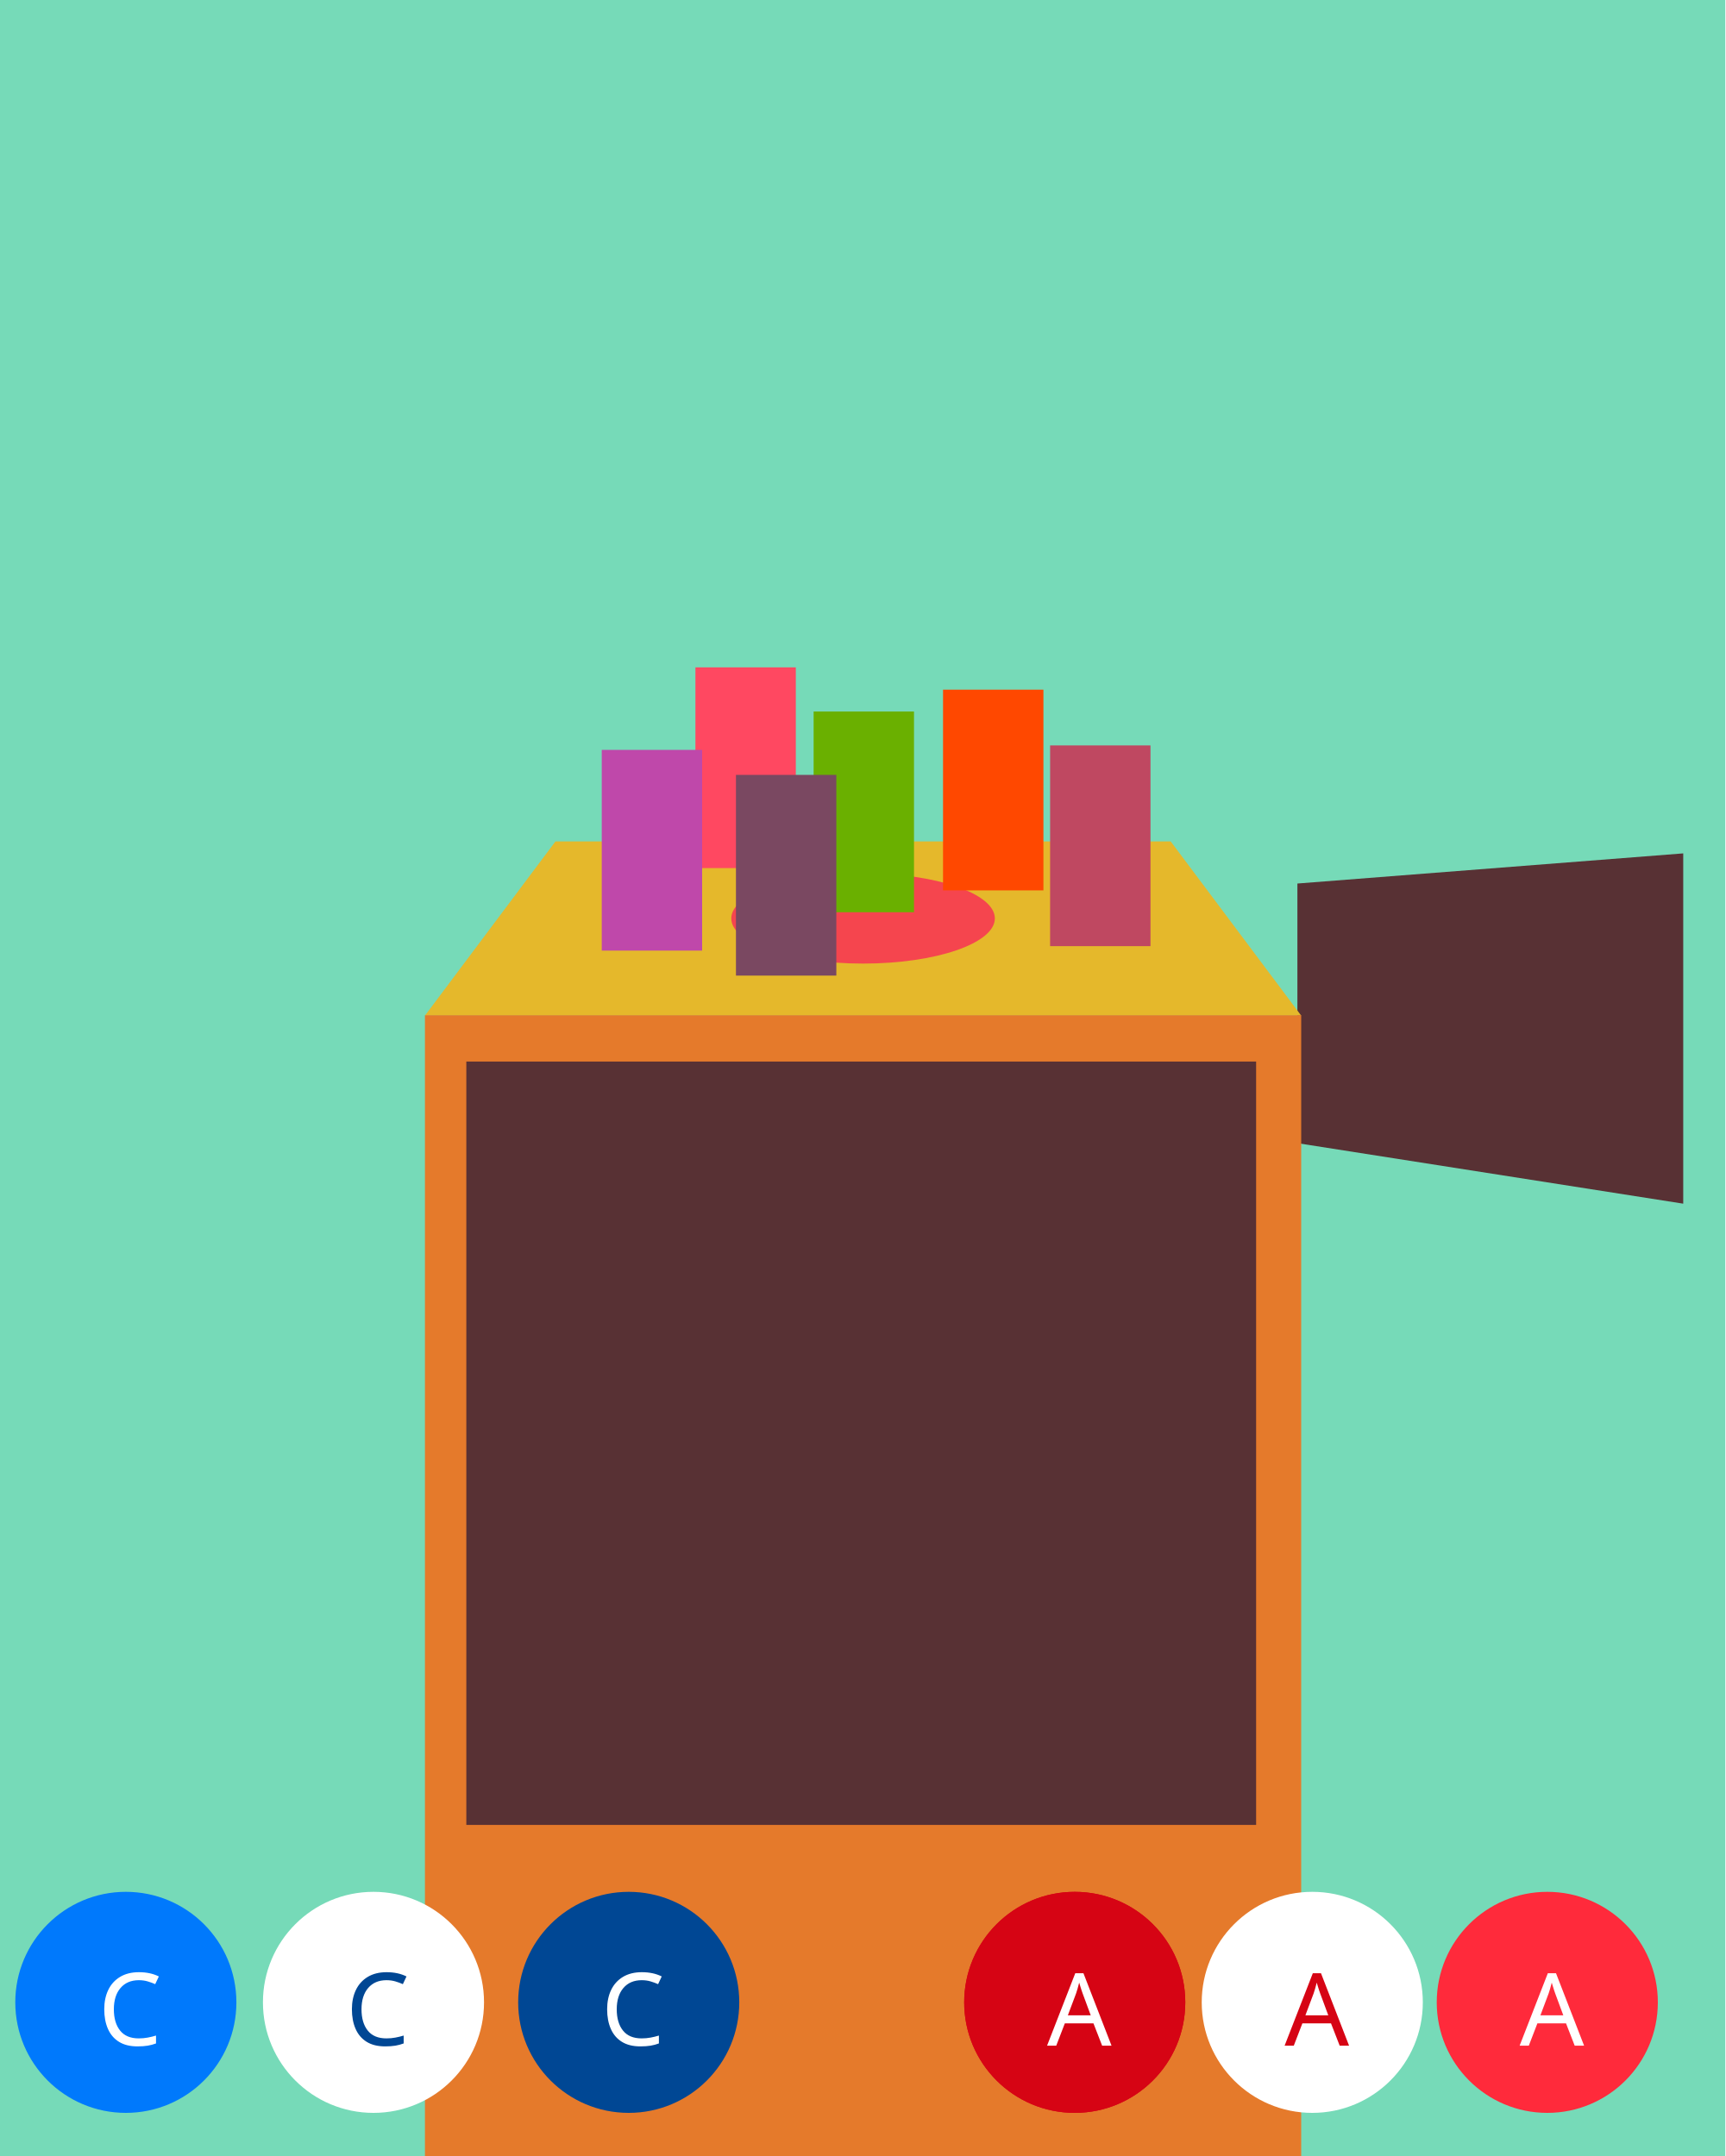
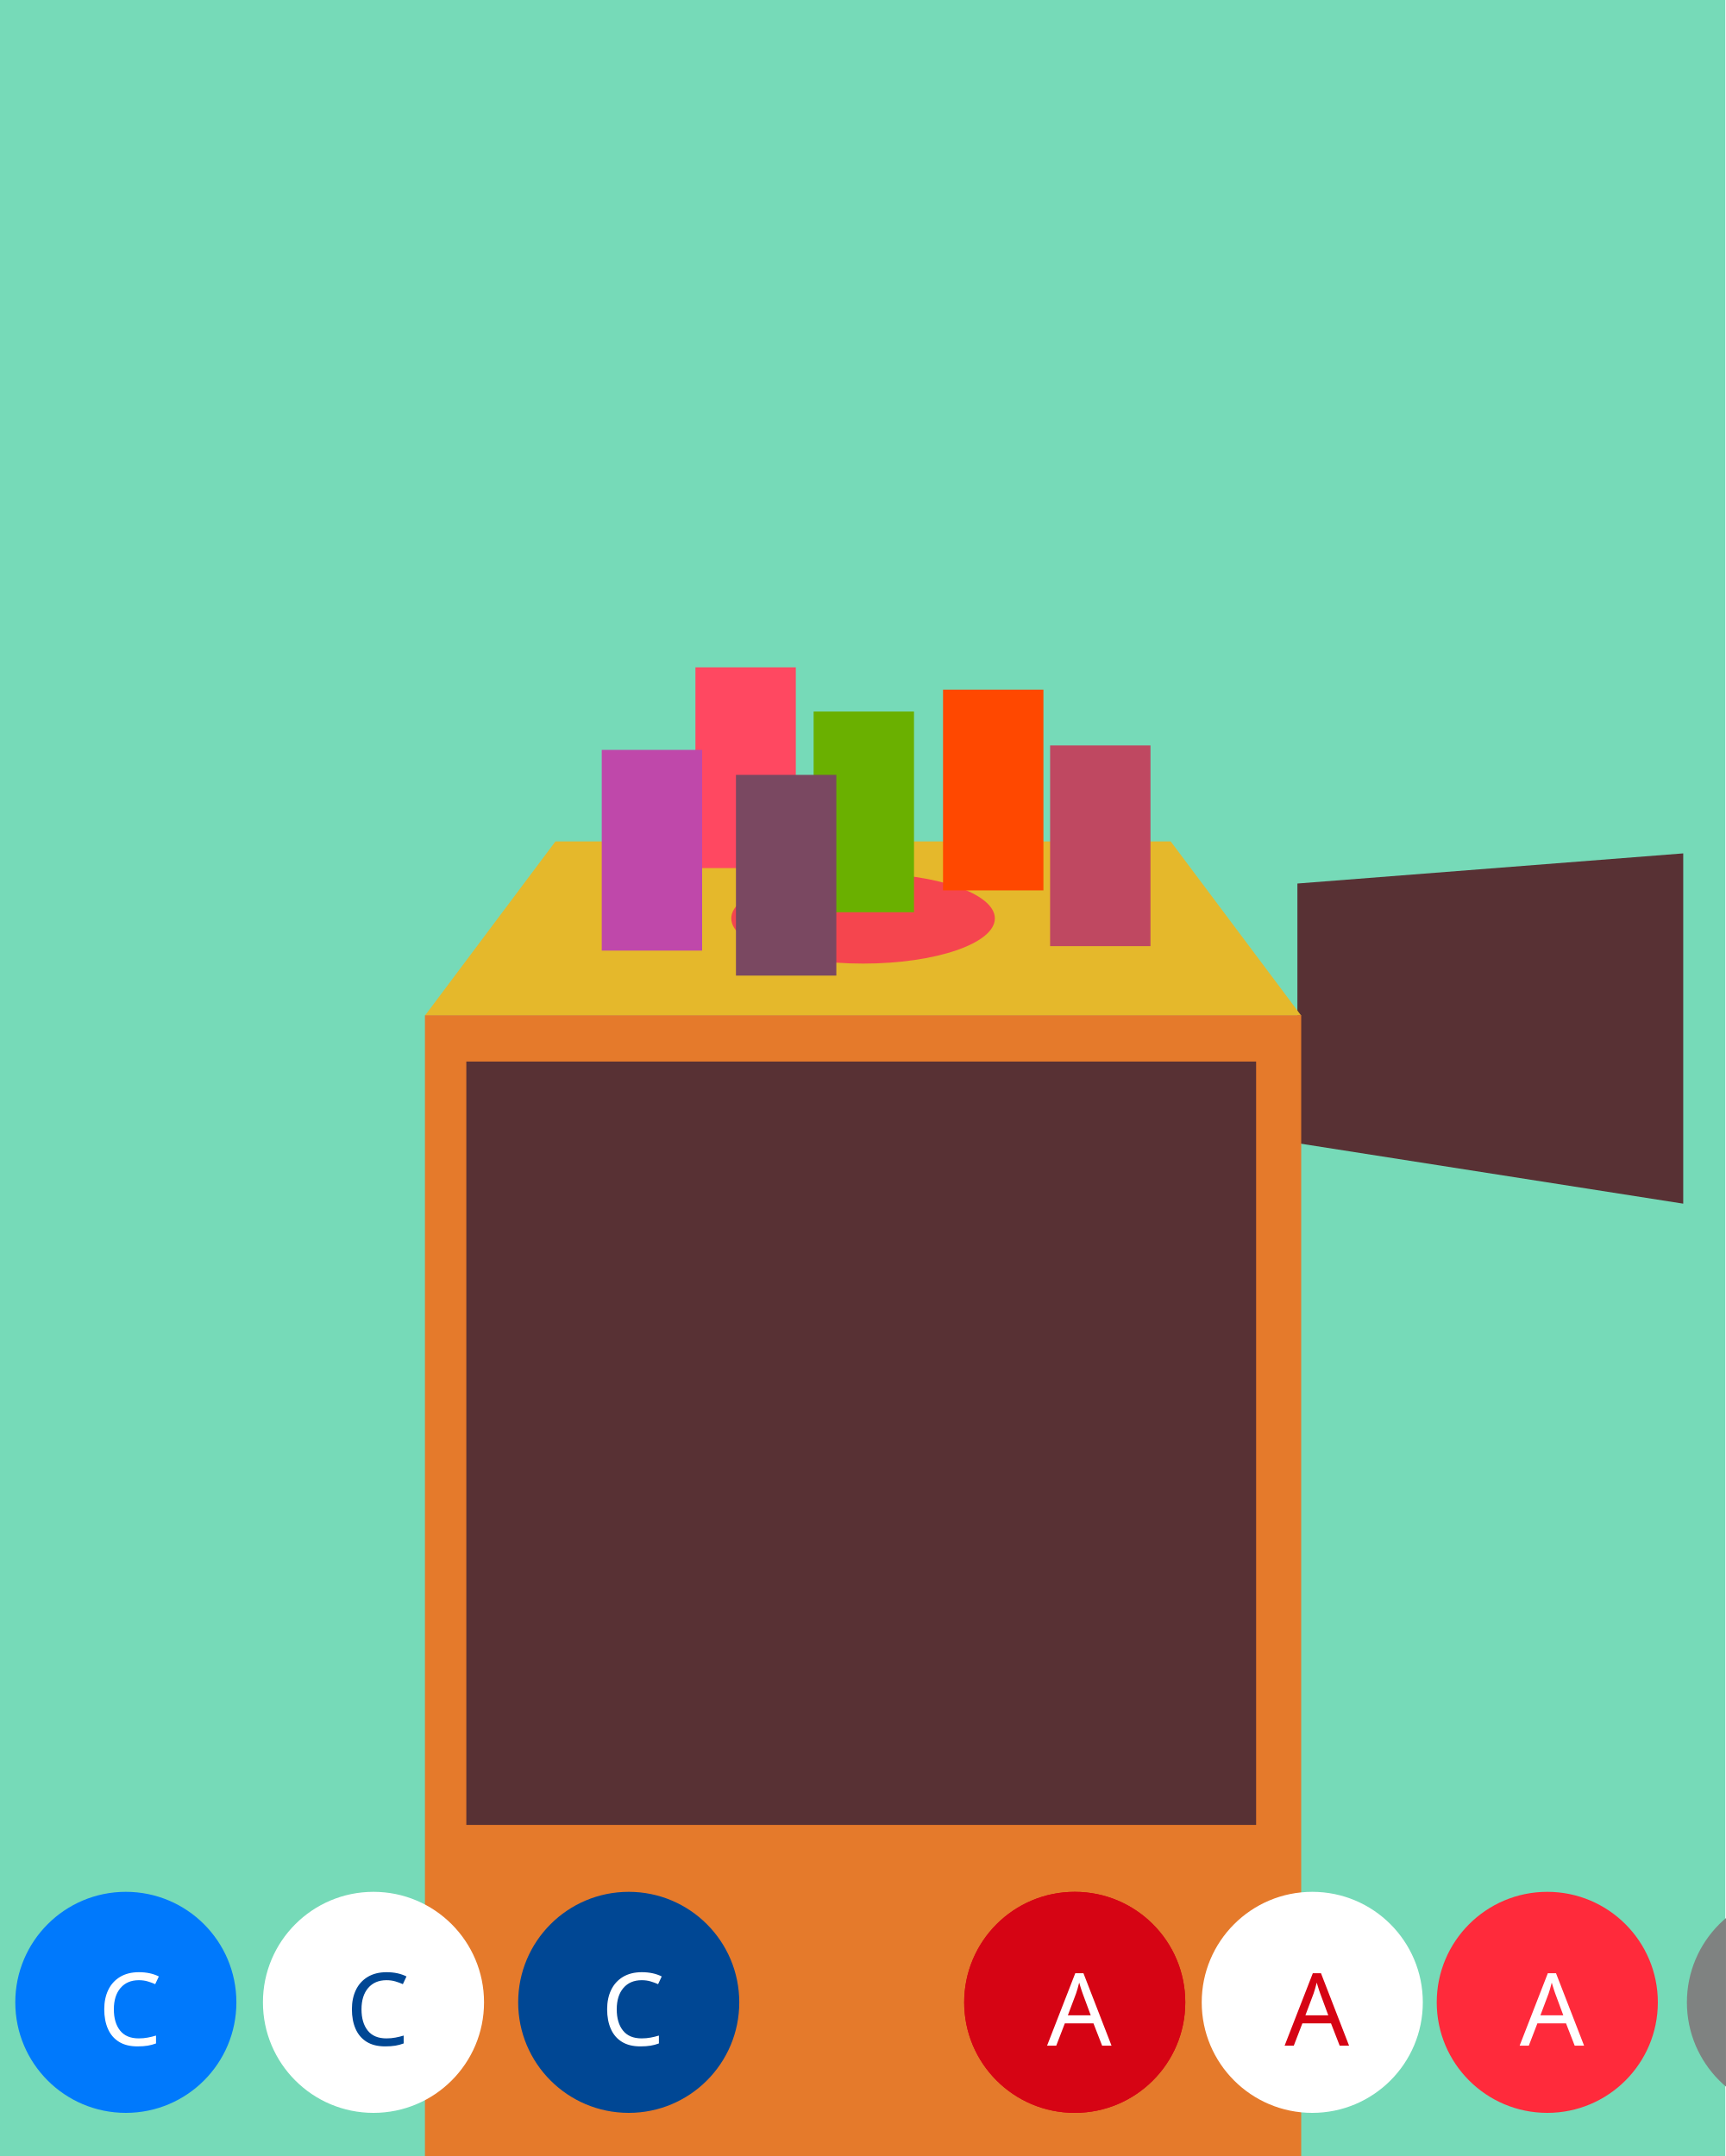
<svg xmlns="http://www.w3.org/2000/svg" width="682.667" height="853.333" viewBox="0 0 640 800" id="svg2" version="1.1">
  <defs id="defs4" />
  <g id="layer5" transform="translate(0,160)" style="display:inline">
    <rect y="-160" x="0" height="800" width="640" id="rect4268" style="opacity:1;fill:#76dab8;fill-opacity:1;stroke:none;stroke-width:3.543;stroke-miterlimit:4;stroke-dasharray:14.172, 14.172;stroke-dashoffset:0;stroke-opacity:1" />
    <path style="opacity:1;fill:#583134;fill-opacity:1;stroke:none;stroke-width:3.543;stroke-miterlimit:4;stroke-dasharray:14.172, 14.172;stroke-dashoffset:0;stroke-opacity:1" d="m 481.316,167.839 143.136,-11.184 V 286.63 L 481.316,264.18 Z" id="rect4274-5" />
    <g id="g4254" transform="matrix(1.42397,0,0,1.157854,-161.6868,-95.14813)">
      <path id="rect4248" d="m 258.254,213.643 h 160.294 l 34,55.819 H 224.254 Z" style="opacity:1;fill:#e5b82b;fill-opacity:1;stroke:none;stroke-width:3.543;stroke-miterlimit:4;stroke-dasharray:14.172, 14.172;stroke-dashoffset:0;stroke-opacity:1" />
      <rect style="opacity:1;fill:#e57a2b;fill-opacity:1;stroke:none;stroke-width:3.841;stroke-miterlimit:4;stroke-dasharray:15.362, 15.362;stroke-dashoffset:0;stroke-opacity:1" id="rect4250" width="228.294" height="413.069" x="224.254" y="269.357" />
      <ellipse style="display:inline;opacity:0.622;fill:#ff0063;fill-opacity:1;stroke:none;stroke-width:27.692;stroke-linecap:round;stroke-miterlimit:4;stroke-dasharray:none;stroke-dashoffset:0;stroke-opacity:1" id="path4506" cx="338.401" cy="238.313" rx="34.333" ry="14.477" />
    </g>
    <rect y="104.013" x="301.841" height="74.478" width="37.239" id="rect4260" style="opacity:1;fill:#6ab000;fill-opacity:1;stroke:none;stroke-width:2.932;stroke-miterlimit:4;stroke-dasharray:11.728, 11.728;stroke-dashoffset:0;stroke-opacity:1" />
    <rect y="95.906" x="349.853" height="74.478" width="37.239" id="rect4262" style="opacity:1;fill:#ff4800;fill-opacity:1;stroke:none;stroke-width:2.932;stroke-miterlimit:4;stroke-dasharray:11.728, 11.728;stroke-dashoffset:0;stroke-opacity:1" />
    <rect y="87.63" x="257.996" height="74.478" width="37.239" id="rect4264" style="opacity:1;fill:#ff4861;fill-opacity:1;stroke:none;stroke-width:2.932;stroke-miterlimit:4;stroke-dasharray:11.728, 11.728;stroke-dashoffset:0;stroke-opacity:1" />
    <rect y="127.525" x="273.026" height="74.478" width="37.239" id="rect4266" style="opacity:1;fill:#7a4861;fill-opacity:1;stroke:none;stroke-width:2.932;stroke-miterlimit:4;stroke-dasharray:11.728, 11.728;stroke-dashoffset:0;stroke-opacity:1" />
    <rect y="116.594" x="389.574" height="74.478" width="37.239" id="rect4270" style="opacity:1;fill:#bf4861;fill-opacity:1;stroke:none;stroke-width:2.932;stroke-miterlimit:4;stroke-dasharray:11.728, 11.728;stroke-dashoffset:0;stroke-opacity:1" />
    <rect style="opacity:1;fill:#bf48aa;fill-opacity:1;stroke:none;stroke-width:2.932;stroke-miterlimit:4;stroke-dasharray:11.728, 11.728;stroke-dashoffset:0;stroke-opacity:1" id="rect4258" width="37.239" height="74.478" x="223.24" y="118.249" />
    <rect style="opacity:1;fill:#583134;fill-opacity:1;stroke:none;stroke-width:4.095;stroke-miterlimit:4;stroke-dasharray:16.381, 16.381;stroke-dashoffset:0;stroke-opacity:1" id="rect4274" width="293" height="283.25" x="173" y="233.897" />
    <circle r="41.012" cy="582.988" cx="398.708" id="circle4510" style="opacity:1;fill:#d60414;fill-opacity:1;stroke:none;stroke-width:3.543;stroke-miterlimit:4;stroke-dasharray:14.172, 14.172;stroke-dashoffset:0;stroke-opacity:1" />
    <g id="g4537">
      <circle r="41.012" cy="582.988" cx="398.708" id="circle4531" style="opacity:1;fill:#d60414;fill-opacity:1;stroke:none;stroke-width:3.543;stroke-miterlimit:4;stroke-dasharray:14.172, 14.172;stroke-dashoffset:0;stroke-opacity:1" />
      <text id="text4535" y="599.071" x="388.44" style="font-style:normal;font-variant:normal;font-weight:normal;font-stretch:normal;font-size:37.5px;line-height:1.25;font-family:'Komika Axis';-inkscape-font-specification:'Komika Axis, Normal';font-variant-ligatures:normal;font-variant-caps:normal;font-variant-numeric:normal;font-feature-settings:normal;text-align:start;letter-spacing:0px;word-spacing:0px;writing-mode:lr-tb;text-anchor:start;fill:#ffffff;fill-opacity:1;stroke:none;stroke-width:0.938" xml:space="preserve">
        <tspan style="font-style:normal;font-variant:normal;font-weight:normal;font-stretch:normal;font-size:37.5px;font-family:'Komika Axis';-inkscape-font-specification:'Komika Axis, Normal';font-variant-ligatures:normal;font-variant-caps:normal;font-variant-numeric:normal;font-feature-settings:normal;text-align:start;writing-mode:lr-tb;text-anchor:start;fill:#ffffff;fill-opacity:1;stroke-width:0.938" y="599.071" x="388.44" id="tspan4533">A</tspan>
      </text>
    </g>
-     <g id="g4523" transform="translate(175.3125)">
-       <circle style="opacity:1;fill:#ff2a3b;fill-opacity:1;stroke:none;stroke-width:3.543;stroke-miterlimit:4;stroke-dasharray:14.172, 14.172;stroke-dashoffset:0;stroke-opacity:1" id="circle4517" cx="398.708" cy="582.988" r="41.012" />
-       <text xml:space="preserve" style="font-style:normal;font-variant:normal;font-weight:normal;font-stretch:normal;font-size:37.5px;line-height:1.25;font-family:'Komika Axis';-inkscape-font-specification:'Komika Axis, Normal';font-variant-ligatures:normal;font-variant-caps:normal;font-variant-numeric:normal;font-feature-settings:normal;text-align:start;letter-spacing:0px;word-spacing:0px;writing-mode:lr-tb;text-anchor:start;fill:#ffffff;fill-opacity:1;stroke:none;stroke-width:0.938" x="388.44" y="599.071" id="text4521">
-         <tspan id="tspan4519" x="388.44" y="599.071" style="font-style:normal;font-variant:normal;font-weight:normal;font-stretch:normal;font-size:37.5px;font-family:'Komika Axis';-inkscape-font-specification:'Komika Axis, Normal';font-variant-ligatures:normal;font-variant-caps:normal;font-variant-numeric:normal;font-feature-settings:normal;text-align:start;writing-mode:lr-tb;text-anchor:start;fill:#ffffff;fill-opacity:1;stroke-width:0.938">A</tspan>
+     <g transform="translate(175.3125)" id="g4534">
+       <circle r="41.012" cy="582.988" cx="398.708" id="circle4528" style="opacity:1;fill:#ff2a3b;fill-opacity:1;stroke:none;stroke-width:3.543;stroke-miterlimit:4;stroke-dasharray:14.172, 14.172;stroke-dashoffset:0;stroke-opacity:1" />
+       <text id="text4532" y="599.071" x="388.44" style="font-style:normal;font-variant:normal;font-weight:normal;font-stretch:normal;font-size:37.5px;line-height:1.25;font-family:'Komika Axis';-inkscape-font-specification:'Komika Axis, Normal';font-variant-ligatures:normal;font-variant-caps:normal;font-variant-numeric:normal;font-feature-settings:normal;text-align:start;letter-spacing:0px;word-spacing:0px;writing-mode:lr-tb;text-anchor:start;fill:#ffffff;fill-opacity:1;stroke:none;stroke-width:0.938" xml:space="preserve">
+         <tspan style="font-style:normal;font-variant:normal;font-weight:normal;font-stretch:normal;font-size:37.5px;font-family:'Komika Axis';-inkscape-font-specification:'Komika Axis, Normal';font-variant-ligatures:normal;font-variant-caps:normal;font-variant-numeric:normal;font-feature-settings:normal;text-align:start;writing-mode:lr-tb;text-anchor:start;fill:#ffffff;fill-opacity:1;stroke-width:0.938" y="599.071" x="388.44" id="tspan4530">A</tspan>
+       </text>
+     </g>
+     <g id="g4523" transform="translate(268.1203)">
+       <circle style="opacity:0.97;fill:#7f7f7f;fill-opacity:1;stroke:none;stroke-width:3.543;stroke-miterlimit:4;stroke-dasharray:14.172, 14.172;stroke-dashoffset:0;stroke-opacity:1" id="circle4517" cx="398.708" cy="582.988" r="41.012" />
+       <text xml:space="preserve" style="font-style:normal;font-variant:normal;font-weight:normal;font-stretch:normal;font-size:37.5px;line-height:1.25;font-family:'Komika Axis';-inkscape-font-specification:'Komika Axis, Normal';font-variant-ligatures:normal;font-variant-caps:normal;font-variant-numeric:normal;font-feature-settings:normal;text-align:start;letter-spacing:0px;word-spacing:0px;writing-mode:lr-tb;text-anchor:start;fill:#d1d1d1;fill-opacity:1;stroke:none;stroke-width:0.938;" x="388.44" y="599.071" id="text4521">
+         <tspan id="tspan4519" x="388.44" y="599.071" style="font-style:normal;font-variant:normal;font-weight:normal;font-stretch:normal;font-size:37.5px;font-family:'Komika Axis';-inkscape-font-specification:'Komika Axis, Normal';font-variant-ligatures:normal;font-variant-caps:normal;font-variant-numeric:normal;font-feature-settings:normal;text-align:start;writing-mode:lr-tb;text-anchor:start;fill:#d1d1d1;fill-opacity:1;stroke-width:0.938;">A</tspan>
      </text>
    </g>
    <g id="g4515" transform="translate(88.125)">
      <circle r="41.012" cy="582.988" cx="398.708" id="path4276" style="opacity:1;fill:#ffffff;fill-opacity:1;stroke:none;stroke-width:3.543;stroke-miterlimit:4;stroke-dasharray:14.172, 14.172;stroke-dashoffset:0;stroke-opacity:1" />
      <text id="text4507" y="599.071" x="388.44" style="font-style:normal;font-variant:normal;font-weight:normal;font-stretch:normal;font-size:37.5px;line-height:1.25;font-family:'Komika Axis';-inkscape-font-specification:'Komika Axis, Normal';font-variant-ligatures:normal;font-variant-caps:normal;font-variant-numeric:normal;font-feature-settings:normal;text-align:start;letter-spacing:0px;word-spacing:0px;writing-mode:lr-tb;text-anchor:start;fill:#d60414;fill-opacity:1;stroke:none;stroke-width:0.938;" xml:space="preserve">
        <tspan style="font-style:normal;font-variant:normal;font-weight:normal;font-stretch:normal;font-size:37.5px;font-family:'Komika Axis';-inkscape-font-specification:'Komika Axis, Normal';font-variant-ligatures:normal;font-variant-caps:normal;font-variant-numeric:normal;font-feature-settings:normal;text-align:start;writing-mode:lr-tb;text-anchor:start;fill:#d60414;fill-opacity:1;stroke-width:0.938;" y="599.071" x="388.44" id="tspan4505">A</tspan>
      </text>
    </g>
    <g id="g4550">
      <circle style="opacity:1;fill:#004794;fill-opacity:1;stroke:none;stroke-width:3.543;stroke-miterlimit:4;stroke-dasharray:14.172, 14.172;stroke-dashoffset:0;stroke-opacity:1" id="circle4544" cx="233.245" cy="582.988" r="41.012" />
      <text id="text4548" y="598.956" x="222.957" style="font-style:normal;font-variant:normal;font-weight:normal;font-stretch:normal;font-size:37.5px;line-height:1.25;font-family:'Komika Axis';-inkscape-font-specification:'Komika Axis, Normal';font-variant-ligatures:normal;font-variant-caps:normal;font-variant-numeric:normal;font-feature-settings:normal;text-align:start;letter-spacing:0px;word-spacing:0px;writing-mode:lr-tb;text-anchor:start;fill:#ffffff;fill-opacity:1;stroke:none;stroke-width:0.938" xml:space="preserve">
        <tspan style="font-style:normal;font-variant:normal;font-weight:normal;font-stretch:normal;font-size:37.5px;font-family:'Komika Axis';-inkscape-font-specification:'Komika Axis, Normal';font-variant-ligatures:normal;font-variant-caps:normal;font-variant-numeric:normal;font-feature-settings:normal;text-align:start;writing-mode:lr-tb;text-anchor:start;fill:#ffffff;fill-opacity:1;stroke-width:0.938" y="598.956" x="222.957" id="tspan4546">C</tspan>
      </text>
    </g>
-     <g id="g4542" transform="translate(-186.5625)">
-       <circle r="41.012" cy="582.988" cx="233.245" id="circle4525" style="opacity:1;fill:#0079fc;fill-opacity:1;stroke:none;stroke-width:3.543;stroke-miterlimit:4;stroke-dasharray:14.172, 14.172;stroke-dashoffset:0;stroke-opacity:1" />
-       <text xml:space="preserve" style="font-style:normal;font-variant:normal;font-weight:normal;font-stretch:normal;font-size:37.5px;line-height:1.25;font-family:'Komika Axis';-inkscape-font-specification:'Komika Axis, Normal';font-variant-ligatures:normal;font-variant-caps:normal;font-variant-numeric:normal;font-feature-settings:normal;text-align:start;letter-spacing:0px;word-spacing:0px;writing-mode:lr-tb;text-anchor:start;fill:#ffffff;fill-opacity:1;stroke:none;stroke-width:0.938" x="222.957" y="598.956" id="text4529">
-         <tspan id="tspan4527" x="222.957" y="598.956" style="font-style:normal;font-variant:normal;font-weight:normal;font-stretch:normal;font-size:37.5px;font-family:'Komika Axis';-inkscape-font-specification:'Komika Axis, Normal';font-variant-ligatures:normal;font-variant-caps:normal;font-variant-numeric:normal;font-feature-settings:normal;text-align:start;writing-mode:lr-tb;text-anchor:start;fill:#ffffff;fill-opacity:1;stroke-width:0.938">C</tspan>
+     <g transform="translate(-186.5625)" id="g4543">
+       <circle style="opacity:1;fill:#0079fc;fill-opacity:1;stroke:none;stroke-width:3.543;stroke-miterlimit:4;stroke-dasharray:14.172, 14.172;stroke-dashoffset:0;stroke-opacity:1" id="circle4536" cx="233.245" cy="582.988" r="41.012" />
+       <text id="text4540" y="598.956" x="222.957" style="font-style:normal;font-variant:normal;font-weight:normal;font-stretch:normal;font-size:37.5px;line-height:1.25;font-family:'Komika Axis';-inkscape-font-specification:'Komika Axis, Normal';font-variant-ligatures:normal;font-variant-caps:normal;font-variant-numeric:normal;font-feature-settings:normal;text-align:start;letter-spacing:0px;word-spacing:0px;writing-mode:lr-tb;text-anchor:start;fill:#ffffff;fill-opacity:1;stroke:none;stroke-width:0.938" xml:space="preserve">
+         <tspan style="font-style:normal;font-variant:normal;font-weight:normal;font-stretch:normal;font-size:37.5px;font-family:'Komika Axis';-inkscape-font-specification:'Komika Axis, Normal';font-variant-ligatures:normal;font-variant-caps:normal;font-variant-numeric:normal;font-feature-settings:normal;text-align:start;writing-mode:lr-tb;text-anchor:start;fill:#ffffff;fill-opacity:1;stroke-width:0.938" y="598.956" x="222.957" id="tspan4538">C</tspan>
+       </text>
+     </g>
+     <g id="g4542" transform="translate(-277.5)">
+       <circle r="41.012" cy="582.988" cx="233.245" id="circle4525" style="opacity:1;fill:#808080;fill-opacity:0.973;stroke:none;stroke-width:3.543;stroke-miterlimit:4;stroke-dasharray:14.172, 14.172;stroke-dashoffset:0;stroke-opacity:1" />
+       <text xml:space="preserve" style="font-style:normal;font-variant:normal;font-weight:normal;font-stretch:normal;font-size:37.5px;line-height:1.25;font-family:'Komika Axis';-inkscape-font-specification:'Komika Axis, Normal';font-variant-ligatures:normal;font-variant-caps:normal;font-variant-numeric:normal;font-feature-settings:normal;text-align:start;letter-spacing:0px;word-spacing:0px;writing-mode:lr-tb;text-anchor:start;fill:#d1d1d1;fill-opacity:1;stroke:none;stroke-width:0.938;" x="222.957" y="598.956" id="text4529">
+         <tspan id="tspan4527" x="222.957" y="598.956" style="font-style:normal;font-variant:normal;font-weight:normal;font-stretch:normal;font-size:37.5px;font-family:'Komika Axis';-inkscape-font-specification:'Komika Axis, Normal';font-variant-ligatures:normal;font-variant-caps:normal;font-variant-numeric:normal;font-feature-settings:normal;text-align:start;writing-mode:lr-tb;text-anchor:start;fill:#d1d1d1;fill-opacity:1;stroke-width:0.938;">C</tspan>
      </text>
    </g>
    <g id="g4555">
      <circle style="opacity:1;fill:#ffffff;fill-opacity:1;stroke:none;stroke-width:3.543;stroke-miterlimit:4;stroke-dasharray:14.172, 14.172;stroke-dashoffset:0;stroke-opacity:1" id="circle4278" cx="138.557" cy="582.988" r="41.012" />
      <text id="text4511" y="598.956" x="128.269" style="font-style:normal;font-variant:normal;font-weight:normal;font-stretch:normal;font-size:37.5px;line-height:1.25;font-family:'Komika Axis';-inkscape-font-specification:'Komika Axis, Normal';font-variant-ligatures:normal;font-variant-caps:normal;font-variant-numeric:normal;font-feature-settings:normal;text-align:start;letter-spacing:0px;word-spacing:0px;writing-mode:lr-tb;text-anchor:start;fill:#004794;fill-opacity:1;stroke:none;stroke-width:0.938;" xml:space="preserve">
        <tspan style="font-style:normal;font-variant:normal;font-weight:normal;font-stretch:normal;font-size:37.5px;font-family:'Komika Axis';-inkscape-font-specification:'Komika Axis, Normal';font-variant-ligatures:normal;font-variant-caps:normal;font-variant-numeric:normal;font-feature-settings:normal;text-align:start;writing-mode:lr-tb;text-anchor:start;fill:#004794;fill-opacity:1;stroke-width:0.938;" y="598.956" x="128.269" id="tspan4509">C</tspan>
      </text>
    </g>
  </g>
  <g id="layer1" transform="translate(0,-252.3622)" style="display:none">
    <path style="opacity:1;fill:#000000;fill-opacity:1;stroke:none;stroke-width:3.543;stroke-miterlimit:4;stroke-dasharray:14.172, 14.172;stroke-dashoffset:0;stroke-opacity:1" d="M 0,0 V 160 800 H 140 V 160 H 500 V 800 H 640 V 160 0 Z" id="rect4137-4" transform="translate(0,252.3622)" />
  </g>
  <g id="layer2" transform="translate(0,260)" style="display:none">
    <path style="opacity:1;fill:#000000;fill-opacity:1;stroke:none;stroke-width:3.543;stroke-miterlimit:4;stroke-dasharray:14.172, 14.172;stroke-dashoffset:0;stroke-opacity:1" d="m 0,-260 v 140 H 640 V -260 Z M 0,240 V 540 H 640 V 240 Z" id="rect4268-0" />
  </g>
  <g id="layer3" style="display:none" transform="translate(0,160)">
    <path style="display:inline;opacity:1;fill:#000000;fill-opacity:1;stroke:none;stroke-width:3.543;stroke-miterlimit:4;stroke-dasharray:14.172, 14.172;stroke-dashoffset:0;stroke-opacity:1" d="M 0,0 V 640 H 640 V 0 Z M 5,110 H 635 V 530 H 5 Z" id="rect4137-8" />
  </g>
  <g id="layer4" style="display:none" transform="translate(0,160)">
    <path style="display:inline;opacity:1;fill:#000000;fill-opacity:1;stroke:none;stroke-width:3.543;stroke-miterlimit:4;stroke-dasharray:14.172, 14.172;stroke-dashoffset:0;stroke-opacity:1" d="M 0,0 V 640 H 640 V 0 Z M 110,5 H 530 V 635 H 110 Z" id="rect4137-1" />
  </g>
</svg>
